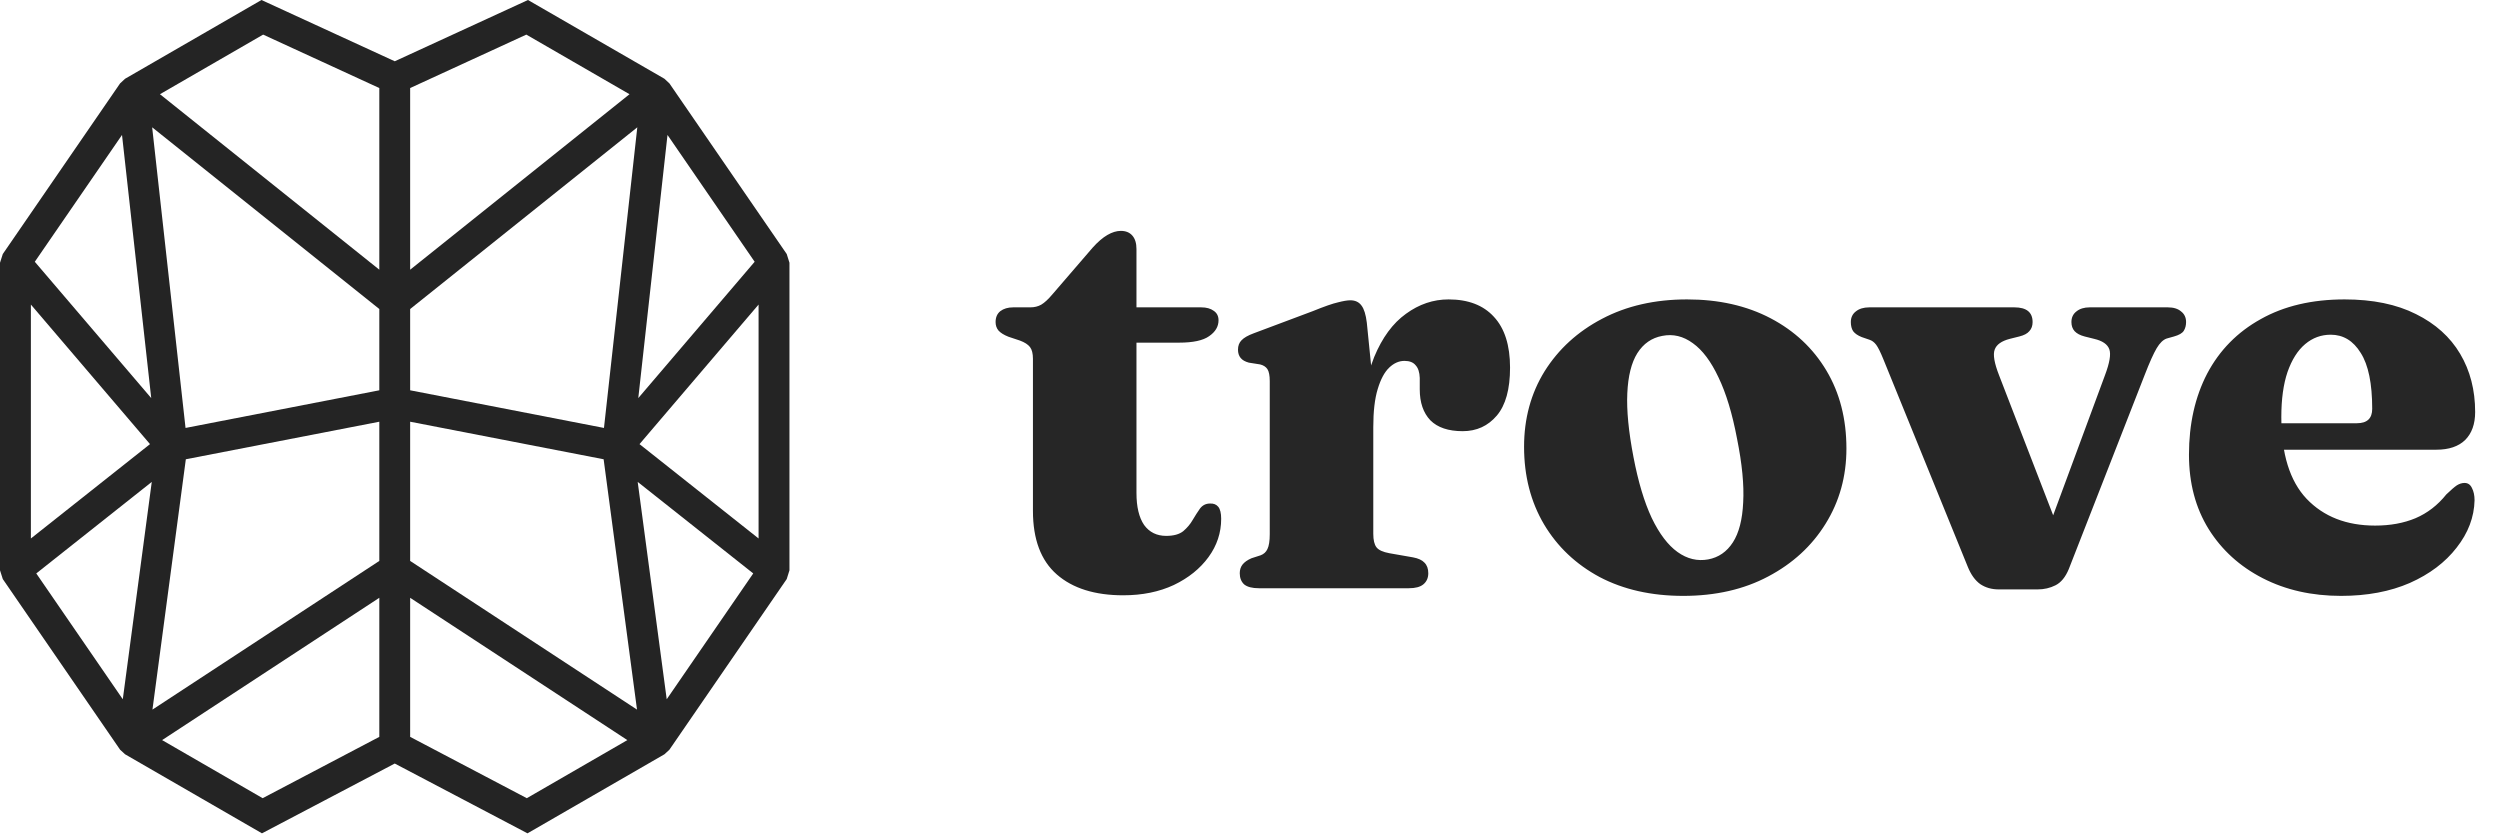
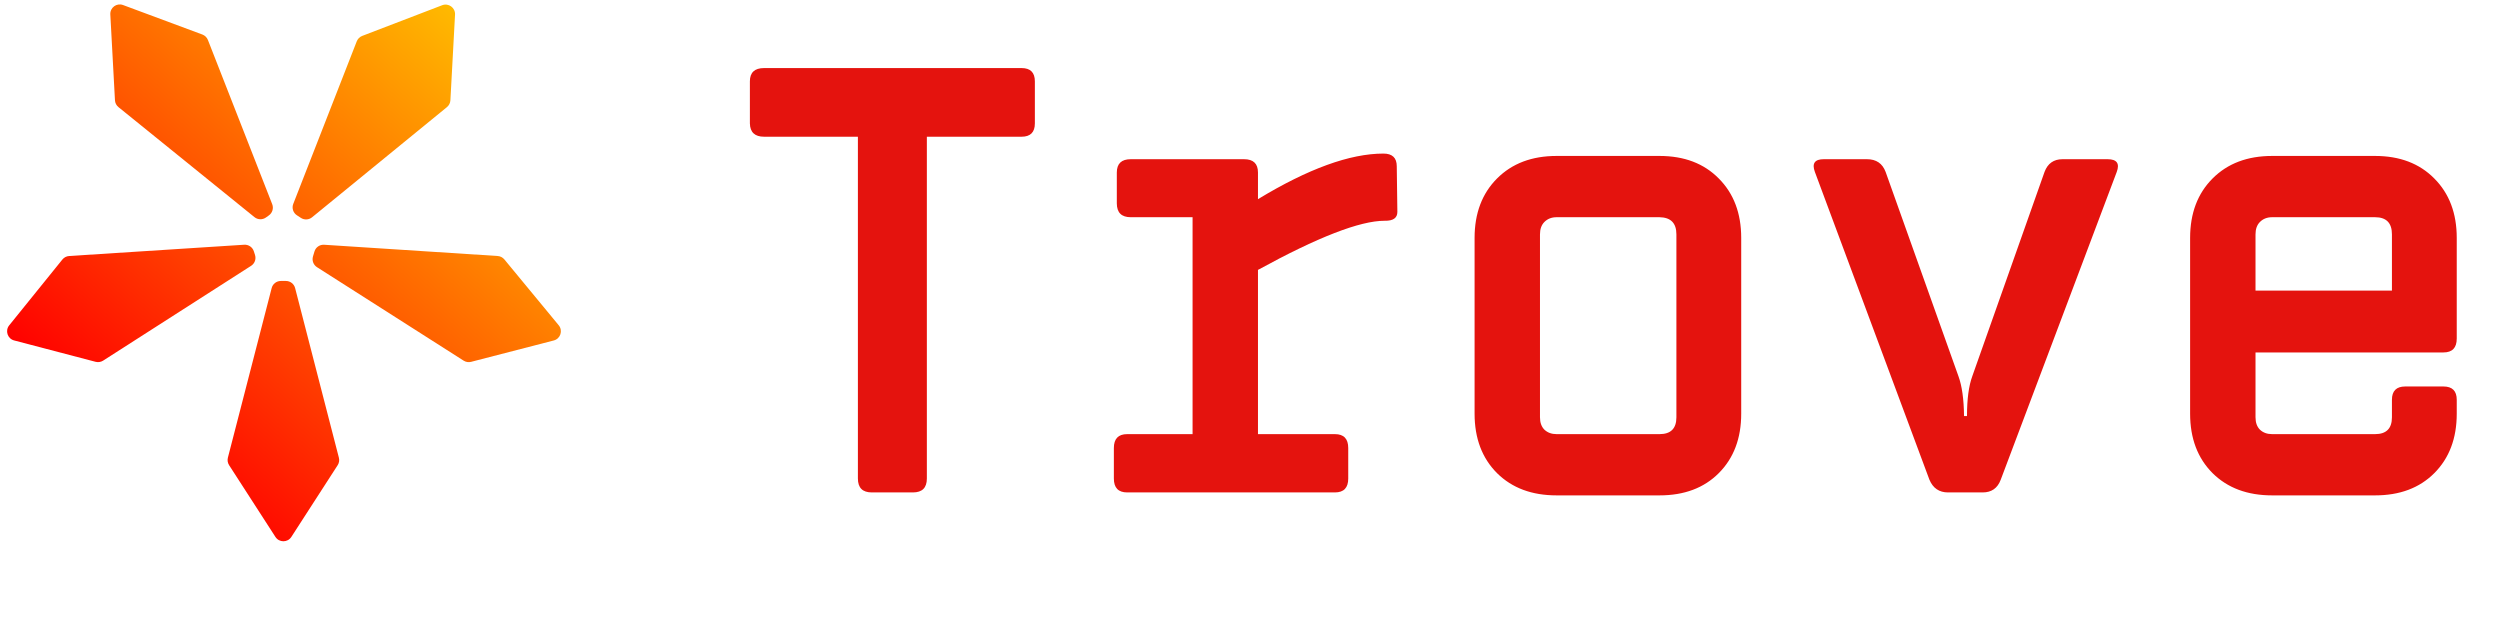
- <svg xmlns="http://www.w3.org/2000/svg" width="51" height="17" viewBox="0 0 51 17" fill="none">
-   <path fill-rule="evenodd" clip-rule="evenodd" d="M5.368 0.706L3.263 1.922L7.738 5.502V1.796L5.368 0.706ZM12.798 15.098L8.367 12.195V15.032L10.747 16.283L12.798 15.098ZM8.367 11.443L12.995 14.476L12.314 9.369L8.367 8.603V11.443ZM15.475 6.213L13.046 9.06L15.475 10.985V6.213ZM15.366 11.698L13.009 9.831L13.601 14.265L15.366 11.698ZM13.021 8.121L15.395 5.34L13.617 2.753L13.021 8.121ZM12.321 8.73L13.001 2.597L8.367 6.304V7.962L12.321 8.73ZM8.367 5.502L12.842 1.922L10.737 0.706L8.367 1.796V5.502ZM10.911 0.081L13.555 1.607L13.656 1.701L16.049 5.182L16.105 5.36V11.634L16.049 11.813L13.656 15.294L13.555 15.387L10.761 17L8.053 15.576L5.344 17L2.551 15.387L2.45 15.294L0.057 11.813L0 11.634V5.36L0.057 5.182L2.45 1.701L2.551 1.607L5.334 0L8.053 1.25L10.771 0L10.911 0.081ZM3.11 14.476L7.738 11.443V8.603L3.791 9.369L3.11 14.476ZM7.738 12.195L3.307 15.098L5.358 16.283L7.738 15.032V12.195ZM0.71 5.34L3.085 8.121L2.489 2.753L0.71 5.34ZM3.096 9.831L0.74 11.698L2.505 14.265L3.096 9.831ZM0.63 10.985L3.06 9.06L0.63 6.213V10.985ZM3.104 2.597L3.785 8.73L7.738 7.962V6.304L3.104 2.597Z" fill="#242424" />
-   <path d="M20.808 6.948L20.574 6.87C20.482 6.834 20.414 6.792 20.37 6.744C20.33 6.696 20.31 6.638 20.31 6.57C20.31 6.474 20.342 6.4 20.406 6.348C20.474 6.296 20.562 6.27 20.67 6.27H21.018C21.102 6.27 21.176 6.252 21.24 6.216C21.308 6.176 21.384 6.106 21.468 6.006L22.29 5.052C22.394 4.936 22.494 4.85 22.59 4.794C22.686 4.738 22.778 4.71 22.866 4.71C22.966 4.71 23.044 4.742 23.1 4.806C23.156 4.87 23.184 4.962 23.184 5.082V10.056C23.184 10.34 23.236 10.558 23.34 10.71C23.448 10.858 23.598 10.932 23.79 10.932C23.942 10.932 24.058 10.9 24.138 10.836C24.218 10.768 24.282 10.692 24.33 10.608C24.382 10.52 24.432 10.442 24.48 10.374C24.532 10.306 24.6 10.272 24.684 10.272C24.756 10.268 24.812 10.29 24.852 10.338C24.892 10.386 24.912 10.468 24.912 10.584C24.912 10.868 24.826 11.128 24.654 11.364C24.482 11.6 24.246 11.79 23.946 11.934C23.646 12.074 23.302 12.144 22.914 12.144C22.334 12.144 21.882 12.002 21.558 11.718C21.234 11.434 21.072 11.002 21.072 10.422V7.32C21.072 7.212 21.052 7.132 21.012 7.08C20.972 7.028 20.904 6.984 20.808 6.948ZM22.416 6.99V6.27H24.504C24.612 6.27 24.698 6.294 24.762 6.342C24.826 6.386 24.858 6.45 24.858 6.534C24.858 6.662 24.794 6.77 24.666 6.858C24.542 6.946 24.338 6.99 24.054 6.99H22.416ZM27.793 8.772C27.793 8.176 27.873 7.68 28.033 7.284C28.197 6.888 28.413 6.594 28.681 6.402C28.949 6.206 29.239 6.108 29.551 6.108C29.951 6.108 30.259 6.226 30.475 6.462C30.695 6.698 30.805 7.044 30.805 7.5C30.805 7.94 30.715 8.266 30.535 8.478C30.355 8.69 30.123 8.796 29.839 8.796C29.547 8.796 29.327 8.722 29.179 8.574C29.035 8.422 28.963 8.212 28.963 7.944V7.71C28.959 7.594 28.931 7.508 28.879 7.452C28.831 7.392 28.755 7.362 28.651 7.362C28.539 7.362 28.435 7.408 28.339 7.5C28.243 7.592 28.165 7.738 28.105 7.938C28.045 8.134 28.015 8.392 28.015 8.712L27.793 8.772ZM27.883 6.582L28.015 7.896V10.89C28.015 11.018 28.037 11.11 28.081 11.166C28.125 11.222 28.213 11.262 28.345 11.286L28.825 11.37C28.933 11.39 29.011 11.426 29.059 11.478C29.111 11.53 29.137 11.602 29.137 11.694C29.137 11.79 29.103 11.866 29.035 11.922C28.971 11.974 28.873 12 28.741 12H25.681C25.545 12 25.445 11.974 25.381 11.922C25.321 11.866 25.291 11.79 25.291 11.694C25.291 11.626 25.309 11.568 25.345 11.52C25.385 11.468 25.447 11.424 25.531 11.388L25.717 11.328C25.781 11.304 25.827 11.262 25.855 11.202C25.887 11.138 25.903 11.036 25.903 10.896V7.776C25.903 7.66 25.887 7.578 25.855 7.53C25.823 7.482 25.773 7.45 25.705 7.434L25.477 7.398C25.401 7.378 25.345 7.346 25.309 7.302C25.273 7.258 25.255 7.202 25.255 7.134C25.255 7.054 25.279 6.99 25.327 6.942C25.375 6.89 25.459 6.842 25.579 6.798L26.779 6.348C27.015 6.252 27.187 6.192 27.295 6.168C27.403 6.14 27.487 6.126 27.547 6.126C27.647 6.126 27.723 6.162 27.775 6.234C27.827 6.302 27.863 6.418 27.883 6.582ZM34.415 6.108C35.063 6.108 35.631 6.236 36.119 6.492C36.607 6.748 36.987 7.104 37.259 7.56C37.531 8.016 37.667 8.546 37.667 9.15C37.667 9.718 37.525 10.23 37.241 10.686C36.961 11.138 36.571 11.496 36.071 11.76C35.575 12.024 34.997 12.156 34.337 12.156C33.689 12.156 33.121 12.028 32.633 11.772C32.149 11.512 31.771 11.154 31.499 10.698C31.227 10.238 31.091 9.71 31.091 9.114C31.091 8.538 31.231 8.024 31.511 7.572C31.795 7.12 32.185 6.764 32.681 6.504C33.181 6.24 33.759 6.108 34.415 6.108ZM34.847 11.412C35.059 11.372 35.227 11.256 35.351 11.064C35.475 10.872 35.545 10.6 35.561 10.248C35.581 9.896 35.539 9.462 35.435 8.946C35.339 8.438 35.213 8.022 35.057 7.698C34.905 7.374 34.731 7.142 34.535 7.002C34.339 6.858 34.131 6.808 33.911 6.852C33.695 6.892 33.525 7.01 33.401 7.206C33.281 7.398 33.213 7.67 33.197 8.022C33.181 8.37 33.223 8.804 33.323 9.324C33.419 9.828 33.543 10.242 33.695 10.566C33.851 10.89 34.027 11.122 34.223 11.262C34.419 11.402 34.627 11.452 34.847 11.412ZM41.566 12.024H40.775C40.63 12.024 40.505 11.988 40.397 11.916C40.292 11.84 40.209 11.724 40.145 11.568L38.422 7.332C38.362 7.184 38.312 7.084 38.273 7.032C38.233 6.98 38.187 6.946 38.135 6.93L37.978 6.876C37.898 6.844 37.84 6.804 37.804 6.756C37.773 6.708 37.757 6.646 37.757 6.57C37.757 6.478 37.791 6.406 37.858 6.354C37.926 6.298 38.019 6.27 38.135 6.27H41.093C41.34 6.27 41.465 6.37 41.465 6.57C41.465 6.646 41.443 6.708 41.398 6.756C41.358 6.804 41.291 6.84 41.194 6.864L41.002 6.912C40.831 6.956 40.727 7.03 40.691 7.134C40.654 7.234 40.684 7.408 40.781 7.656L42.077 11.01L41.596 11.292L42.941 7.656C43.036 7.404 43.066 7.228 43.031 7.128C42.995 7.024 42.891 6.952 42.718 6.912L42.526 6.864C42.434 6.84 42.367 6.804 42.322 6.756C42.279 6.708 42.257 6.646 42.257 6.57C42.257 6.478 42.291 6.406 42.358 6.354C42.426 6.298 42.517 6.27 42.629 6.27H44.224C44.34 6.27 44.431 6.298 44.495 6.354C44.562 6.406 44.596 6.478 44.596 6.57C44.596 6.638 44.581 6.698 44.548 6.75C44.517 6.798 44.45 6.836 44.35 6.864L44.2 6.906C44.129 6.93 44.06 6.996 43.996 7.104C43.932 7.212 43.85 7.394 43.751 7.65L42.203 11.61C42.135 11.774 42.044 11.884 41.932 11.94C41.821 11.996 41.699 12.024 41.566 12.024ZM50.493 8.406C50.493 8.65 50.425 8.84 50.289 8.976C50.153 9.108 49.957 9.174 49.701 9.174H46.047V8.634H48.081C48.289 8.634 48.393 8.536 48.393 8.34C48.393 7.824 48.315 7.444 48.159 7.2C48.007 6.952 47.803 6.828 47.547 6.828C47.351 6.828 47.177 6.892 47.025 7.02C46.873 7.148 46.753 7.338 46.665 7.59C46.581 7.838 46.539 8.144 46.539 8.508C46.539 9.256 46.711 9.812 47.055 10.176C47.403 10.54 47.869 10.722 48.453 10.722C48.761 10.722 49.035 10.672 49.275 10.572C49.519 10.468 49.729 10.306 49.905 10.086C50.001 9.994 50.073 9.932 50.121 9.9C50.173 9.868 50.225 9.852 50.277 9.852C50.345 9.852 50.395 9.886 50.427 9.954C50.463 10.022 50.481 10.106 50.481 10.206C50.473 10.55 50.351 10.872 50.115 11.172C49.883 11.472 49.565 11.712 49.161 11.892C48.757 12.068 48.289 12.156 47.757 12.156C47.161 12.156 46.629 12.036 46.161 11.796C45.693 11.556 45.325 11.222 45.057 10.794C44.789 10.362 44.655 9.856 44.655 9.276C44.655 8.648 44.779 8.096 45.027 7.62C45.279 7.144 45.643 6.774 46.119 6.51C46.595 6.242 47.165 6.108 47.829 6.108C48.405 6.108 48.891 6.208 49.287 6.408C49.683 6.604 49.983 6.874 50.187 7.218C50.391 7.562 50.493 7.958 50.493 8.406Z" fill="#262626" />
+ <svg xmlns="http://www.w3.org/2000/svg" width="132" height="34" viewBox="0 0 132 34" fill="none">
+   <path d="M5.049 19.104C5.184 19.139 5.328 19.116 5.446 19.041L13.258 14.036C13.449 13.914 13.534 13.679 13.465 13.463L13.403 13.269C13.333 13.05 13.123 12.908 12.894 12.922L3.652 13.517C3.512 13.526 3.383 13.593 3.295 13.701L0.486 17.178C0.258 17.461 0.397 17.884 0.748 17.976L5.049 19.104ZM13.436 11.465C13.611 11.607 13.858 11.614 14.041 11.484L14.198 11.372C14.384 11.239 14.456 10.996 14.373 10.782L10.977 2.109C10.925 1.977 10.819 1.873 10.686 1.823L6.498 0.266C6.161 0.14 5.805 0.402 5.825 0.761L6.07 5.295C6.078 5.436 6.145 5.567 6.255 5.656L13.436 11.465ZM15.888 11.505C16.07 11.624 16.308 11.611 16.477 11.473L23.598 5.656C23.707 5.567 23.773 5.437 23.781 5.296L24.026 0.77C24.045 0.408 23.685 0.146 23.347 0.276L19.124 1.896C18.993 1.947 18.889 2.05 18.837 2.181L15.484 10.766C15.398 10.987 15.478 11.238 15.677 11.367L15.888 11.505ZM24.481 19.043C24.598 19.117 24.74 19.14 24.875 19.105L29.239 17.977C29.594 17.885 29.733 17.457 29.5 17.174L26.63 13.697C26.542 13.591 26.415 13.526 26.277 13.517L17.115 12.923C16.882 12.908 16.669 13.056 16.603 13.28L16.525 13.542C16.462 13.756 16.548 13.986 16.736 14.106L24.481 19.043ZM14.543 28.35C14.74 28.655 15.186 28.655 15.383 28.35L17.829 24.562C17.905 24.445 17.928 24.301 17.893 24.166L15.582 15.21C15.525 14.99 15.326 14.835 15.098 14.835H14.828C14.6 14.835 14.4 14.99 14.344 15.21L12.032 24.166C11.998 24.301 12.021 24.445 12.097 24.562L14.543 28.35Z" fill="url(#paint0_linear_3522_1976)" />
+   <path d="M54.641 4.297V6.516C54.641 6.984 54.406 7.219 53.938 7.219H48.938V25.266C48.938 25.755 48.693 26 48.203 26H46.031C45.542 26 45.297 25.755 45.297 25.266V7.219H40.344C39.854 7.219 39.604 6.984 39.594 6.516V4.297C39.594 3.828 39.844 3.594 40.344 3.594H53.938C54.406 3.594 54.641 3.828 54.641 4.297ZM71.187 23.656V25.266C71.187 25.755 70.953 26 70.484 26H59.515C59.046 26 58.812 25.755 58.812 25.266V23.656C58.812 23.167 59.046 22.922 59.515 22.922H62.968V11.469H59.703C59.213 11.469 58.968 11.224 58.968 10.734V9.109C58.968 8.641 59.213 8.406 59.703 8.406H65.687C66.177 8.406 66.421 8.641 66.421 9.109V10.516C69.067 8.911 71.275 8.109 73.046 8.109C73.515 8.109 73.749 8.333 73.749 8.781L73.781 11.188C73.781 11.51 73.557 11.667 73.109 11.656C71.807 11.656 69.578 12.521 66.421 14.25V22.922H70.484C70.953 22.922 71.187 23.167 71.187 23.656ZM81.311 12.375V22.031C81.311 22.312 81.389 22.531 81.546 22.688C81.712 22.844 81.926 22.922 82.186 22.922H87.624C88.218 22.922 88.514 22.625 88.514 22.031V12.375C88.514 11.781 88.218 11.479 87.624 11.469H82.186C81.926 11.469 81.712 11.552 81.546 11.719C81.389 11.875 81.311 12.094 81.311 12.375ZM77.858 21.844V12.562C77.858 11.26 78.254 10.213 79.046 9.422C79.837 8.63 80.884 8.234 82.186 8.234H87.624C88.926 8.234 89.968 8.63 90.749 9.422C91.54 10.213 91.936 11.26 91.936 12.562V21.844C91.936 23.146 91.54 24.193 90.749 24.984C89.968 25.766 88.926 26.156 87.624 26.156H82.186C80.884 26.156 79.837 25.766 79.046 24.984C78.254 24.193 77.858 23.146 77.858 21.844ZM104.139 19.859L107.951 9.078C108.118 8.63 108.436 8.406 108.904 8.406H111.279C111.769 8.406 111.93 8.63 111.764 9.078L105.639 25.328C105.472 25.776 105.154 26 104.686 26H102.857C102.389 26 102.061 25.776 101.873 25.328L95.826 9.078C95.66 8.63 95.816 8.406 96.295 8.406H98.576C99.066 8.406 99.394 8.63 99.561 9.078L103.404 19.859C103.592 20.37 103.691 21.073 103.701 21.969H103.857C103.857 21.073 103.951 20.37 104.139 19.859ZM125.404 11.469H119.966C119.706 11.469 119.492 11.552 119.326 11.719C119.169 11.875 119.091 12.094 119.091 12.375V15.344H126.294V12.375C126.294 11.771 125.997 11.469 125.404 11.469ZM129.013 18.609H119.091V22.031C119.091 22.312 119.169 22.531 119.326 22.688C119.492 22.844 119.706 22.922 119.966 22.922H125.404C125.997 22.922 126.294 22.625 126.294 22.031V21.109C126.294 20.641 126.529 20.406 126.997 20.406H129.013C129.482 20.406 129.716 20.641 129.716 21.109V21.844C129.716 23.146 129.32 24.193 128.529 24.984C127.747 25.766 126.706 26.156 125.404 26.156H119.966C118.664 26.156 117.617 25.766 116.826 24.984C116.034 24.193 115.638 23.146 115.638 21.844V12.562C115.638 11.26 116.034 10.213 116.826 9.422C117.617 8.63 118.664 8.234 119.966 8.234H125.404C126.706 8.234 127.747 8.63 128.529 9.422C129.32 10.213 129.716 11.26 129.716 12.562V17.875C129.716 18.365 129.482 18.609 129.013 18.609Z" fill="#E4130E" />
+   <defs>
+     <linearGradient id="paint0_linear_3522_1976" x1="7.5" y1="24.5" x2="30" y2="1.84102e-06" gradientUnits="userSpaceOnUse">
+       <stop stop-color="#FF0000" />
+       <stop offset="1" stop-color="#FFD600" />
+     </linearGradient>
+   </defs>
</svg>
